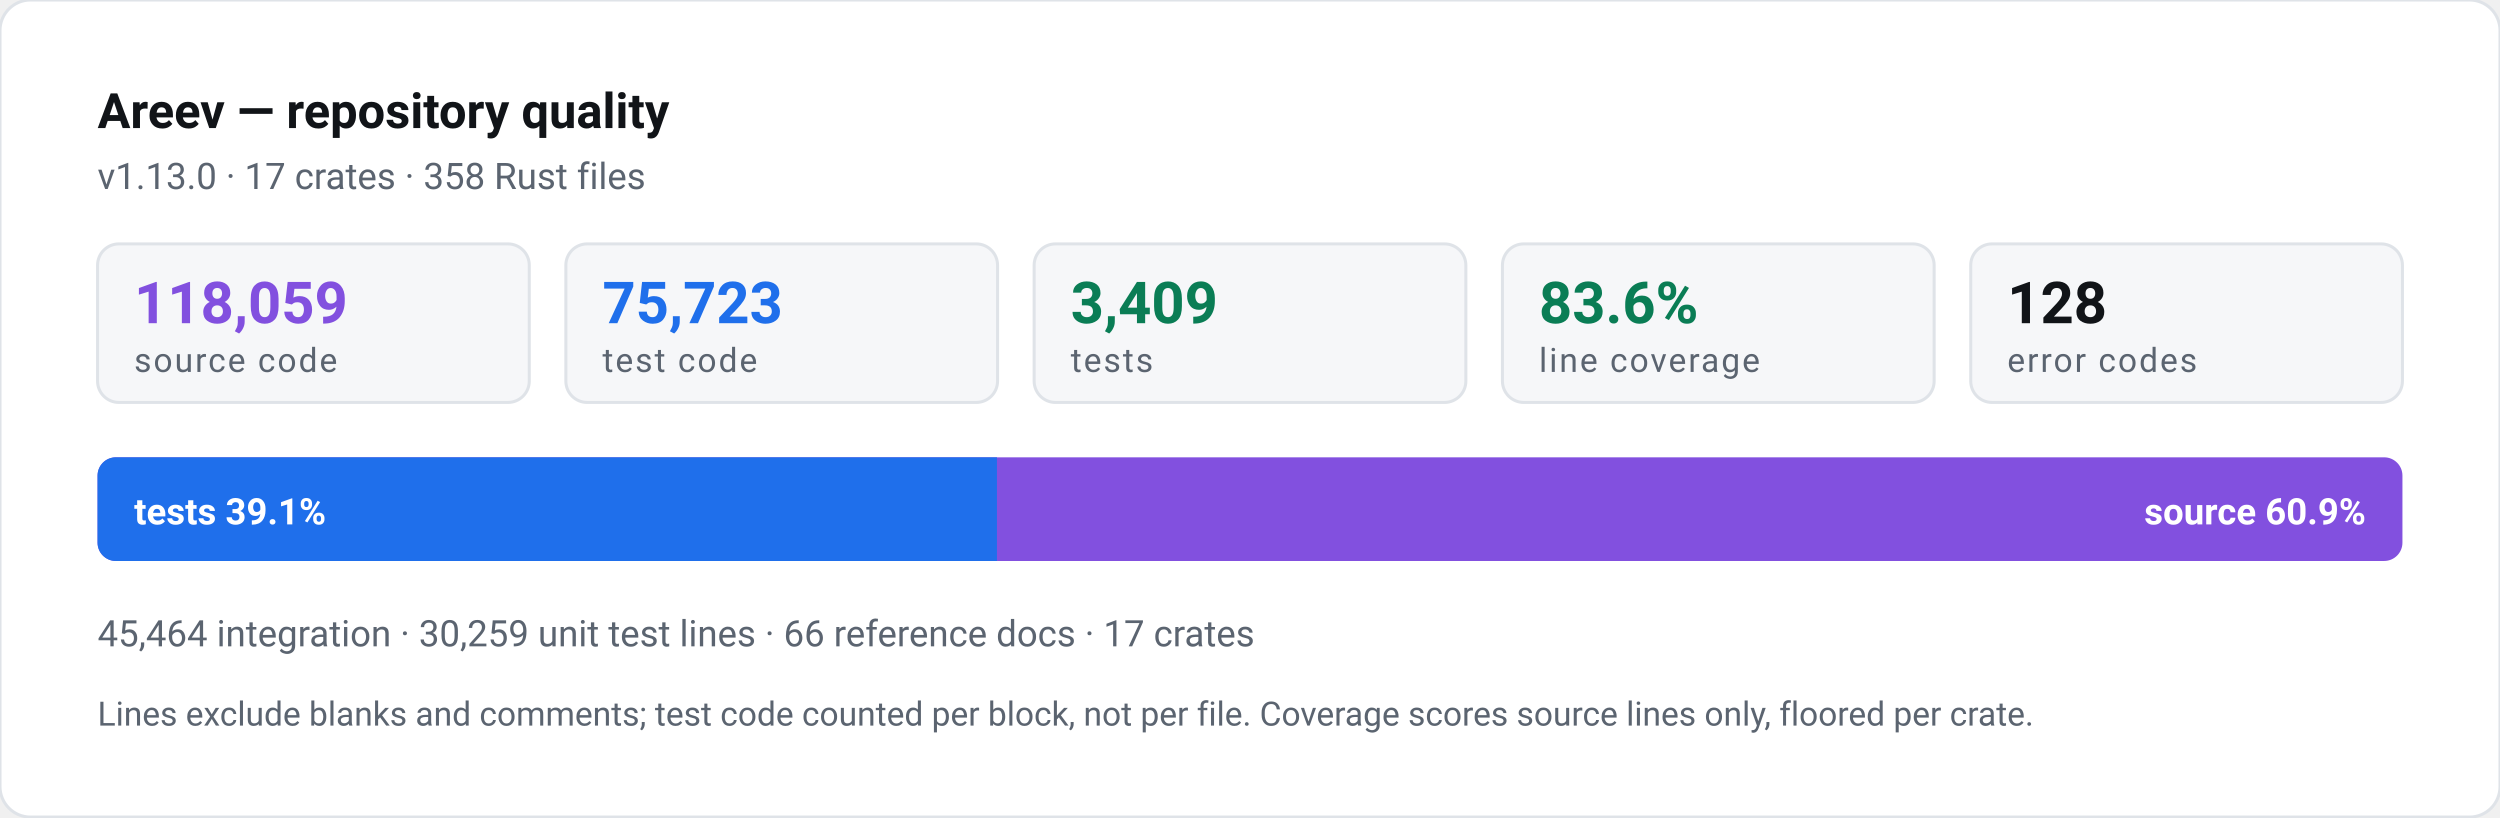
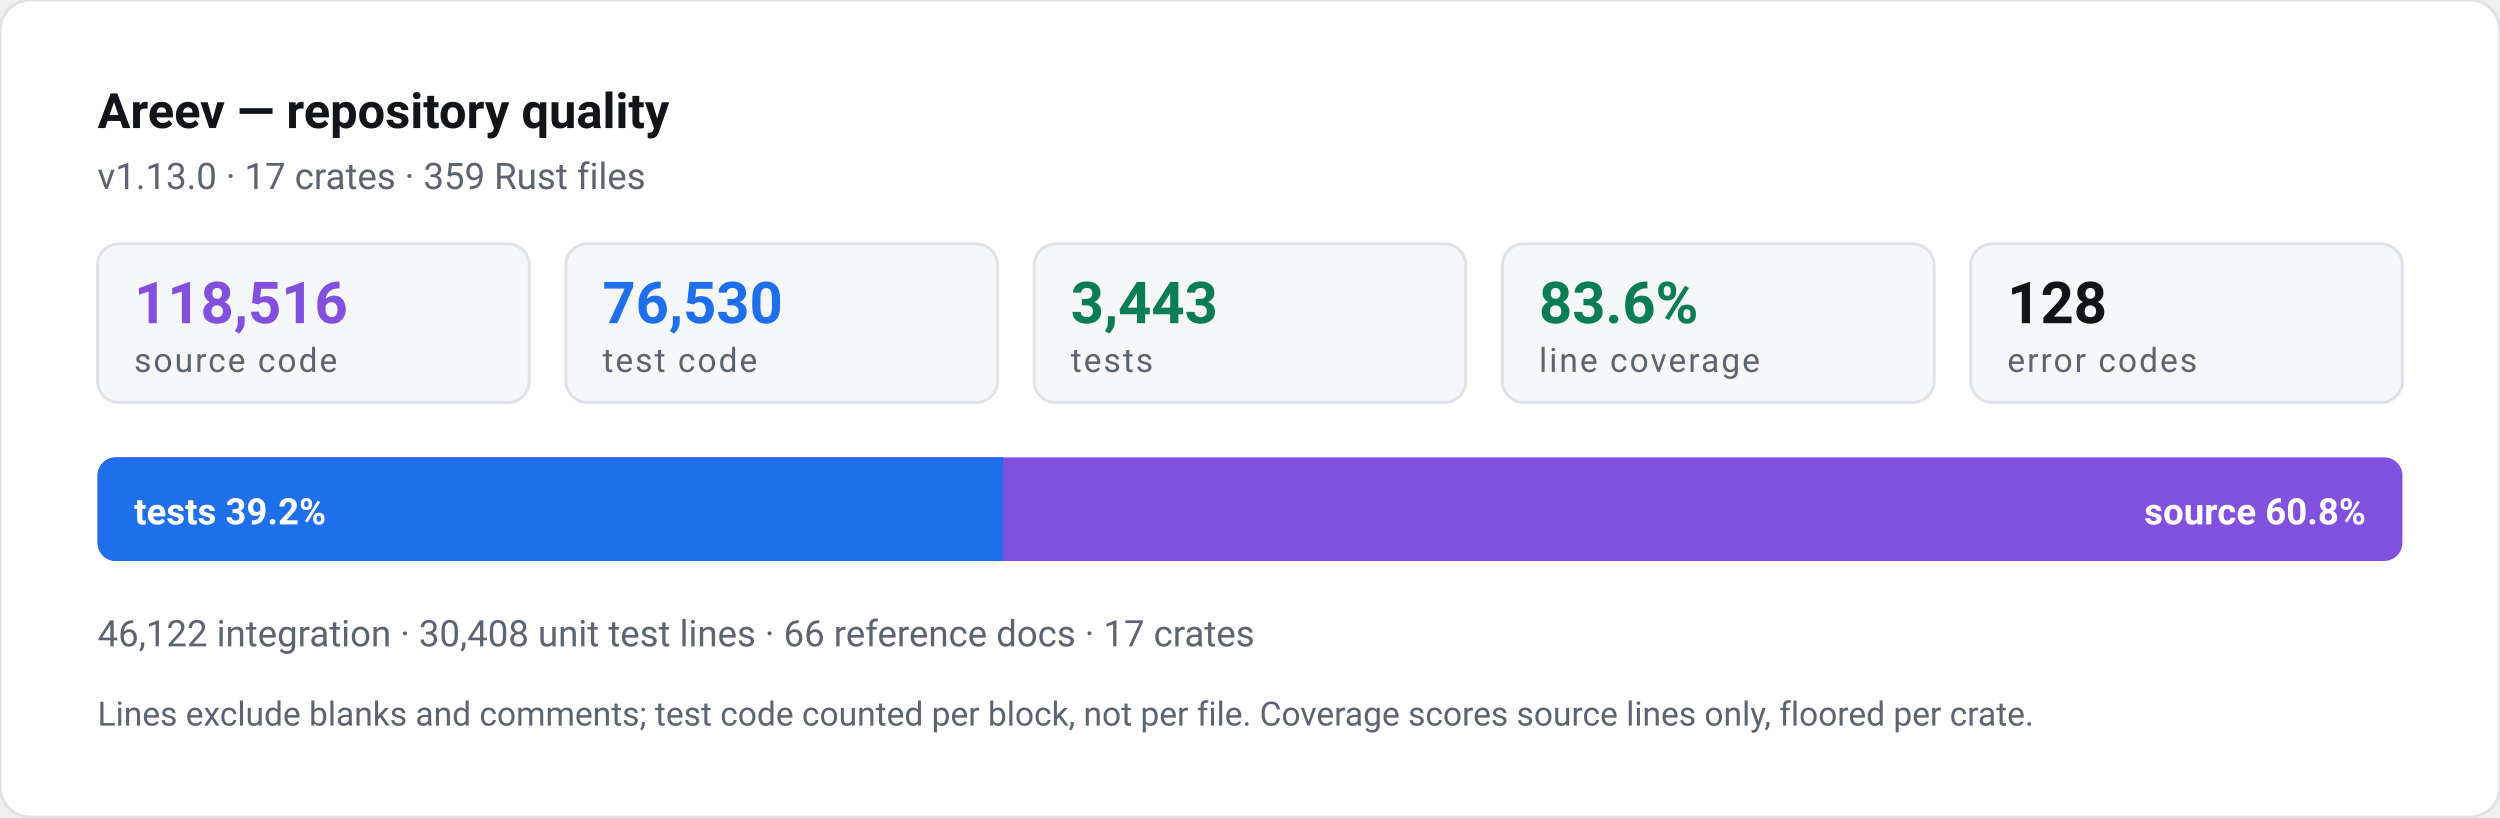
- <svg xmlns="http://www.w3.org/2000/svg" width="820" height="268" viewBox="0 0 820 268" role="img" aria-label="Areev repository quality: 75,723 lines of test code against 118,059 lines of source, 3,409 tests, 83.6% line coverage">
+ <svg xmlns="http://www.w3.org/2000/svg" width="820" height="268" viewBox="0 0 820 268" role="img" aria-label="Areev repository quality: 76,530 lines of test code against 118,516 lines of source, 3,443 tests, 83.6% line coverage">
  <style>text{font-family:ui-sans-serif,-apple-system,"Segoe UI",Roboto,Helvetica,Arial,sans-serif}.n{font-weight:700;font-variant-numeric:tabular-nums}.l{font-size:11px;letter-spacing:.06em;text-transform:uppercase}</style>
  <rect width="820" height="268" rx="10" fill="#ffffff" stroke="#dfe3e8" />
  <text x="32" y="42" class="n" font-size="16" fill="#111418">Areev — repository quality</text>
-   <text x="32" y="62" font-size="12" fill="#5b6470">v1.13.0 · 17 crates · 358 Rust files</text>
+   <text x="32" y="62" font-size="12" fill="#5b6470">v1.13.0 · 17 crates · 359 Rust files</text>
  <rect x="32.0" y="80" width="141.6" height="52" rx="7" fill="#f6f7f9" stroke="#dfe3e8" />
-   <text x="44.0" y="106" class="n" font-size="19" fill="#8250df">118,059</text>
+   <text x="44.0" y="106" class="n" font-size="19" fill="#8250df">118,516</text>
  <text x="44.0" y="122" class="l" fill="#5b6470">source code</text>
  <rect x="185.6" y="80" width="141.6" height="52" rx="7" fill="#f6f7f9" stroke="#dfe3e8" />
-   <text x="197.6" y="106" class="n" font-size="19" fill="#1f6feb">75,723</text>
+   <text x="197.6" y="106" class="n" font-size="19" fill="#1f6feb">76,530</text>
  <text x="197.6" y="122" class="l" fill="#5b6470">test code</text>
  <rect x="339.2" y="80" width="141.6" height="52" rx="7" fill="#f6f7f9" stroke="#dfe3e8" />
-   <text x="351.2" y="106" class="n" font-size="19" fill="#0a7d55">3,409</text>
+   <text x="351.2" y="106" class="n" font-size="19" fill="#0a7d55">3,443</text>
  <text x="351.2" y="122" class="l" fill="#5b6470">tests</text>
  <rect x="492.8" y="80" width="141.6" height="52" rx="7" fill="#f6f7f9" stroke="#dfe3e8" />
  <text x="504.8" y="106" class="n" font-size="19" fill="#0a7d55">83.6%</text>
  <text x="504.8" y="122" class="l" fill="#5b6470">line coverage</text>
  <rect x="646.4" y="80" width="141.6" height="52" rx="7" fill="#f6f7f9" stroke="#dfe3e8" />
  <text x="658.4" y="106" class="n" font-size="19" fill="#111418">128</text>
  <text x="658.4" y="122" class="l" fill="#5b6470">error codes</text>
  <rect x="32" y="150" width="756" height="34" rx="6" fill="#8250df" />
-   <path d="M32 156a6 6 0 0 1 6-6h289v34h-289a6 6 0 0 1-6-6z" fill="#1f6feb" />
-   <text x="44" y="172" class="n" font-size="12" fill="#ffffff">tests 39.1%</text>
-   <text x="776" y="172" class="n" font-size="12" fill="#ffffff" text-anchor="end">source 60.9%</text>
-   <text x="32" y="212" font-size="12" fill="#5b6470">45,464 integration · 30,259 unit test lines · 66 reference docs · 17 crates</text>
+   <path d="M32 156a6 6 0 0 1 6-6h291v34h-291a6 6 0 0 1-6-6z" fill="#1f6feb" />
+   <text x="44" y="172" class="n" font-size="12" fill="#ffffff">tests 39.2%</text>
+   <text x="776" y="172" class="n" font-size="12" fill="#ffffff" text-anchor="end">source 60.8%</text>
+   <text x="32" y="212" font-size="12" fill="#5b6470">46,122 integration · 30,408 unit test lines · 66 reference docs · 17 crates</text>
  <text x="32" y="238" font-size="11" fill="#5b6470">Lines exclude blanks and comments; test code counted per block, not per file. Coverage scores source lines only, floored per crate.</text>
</svg>
